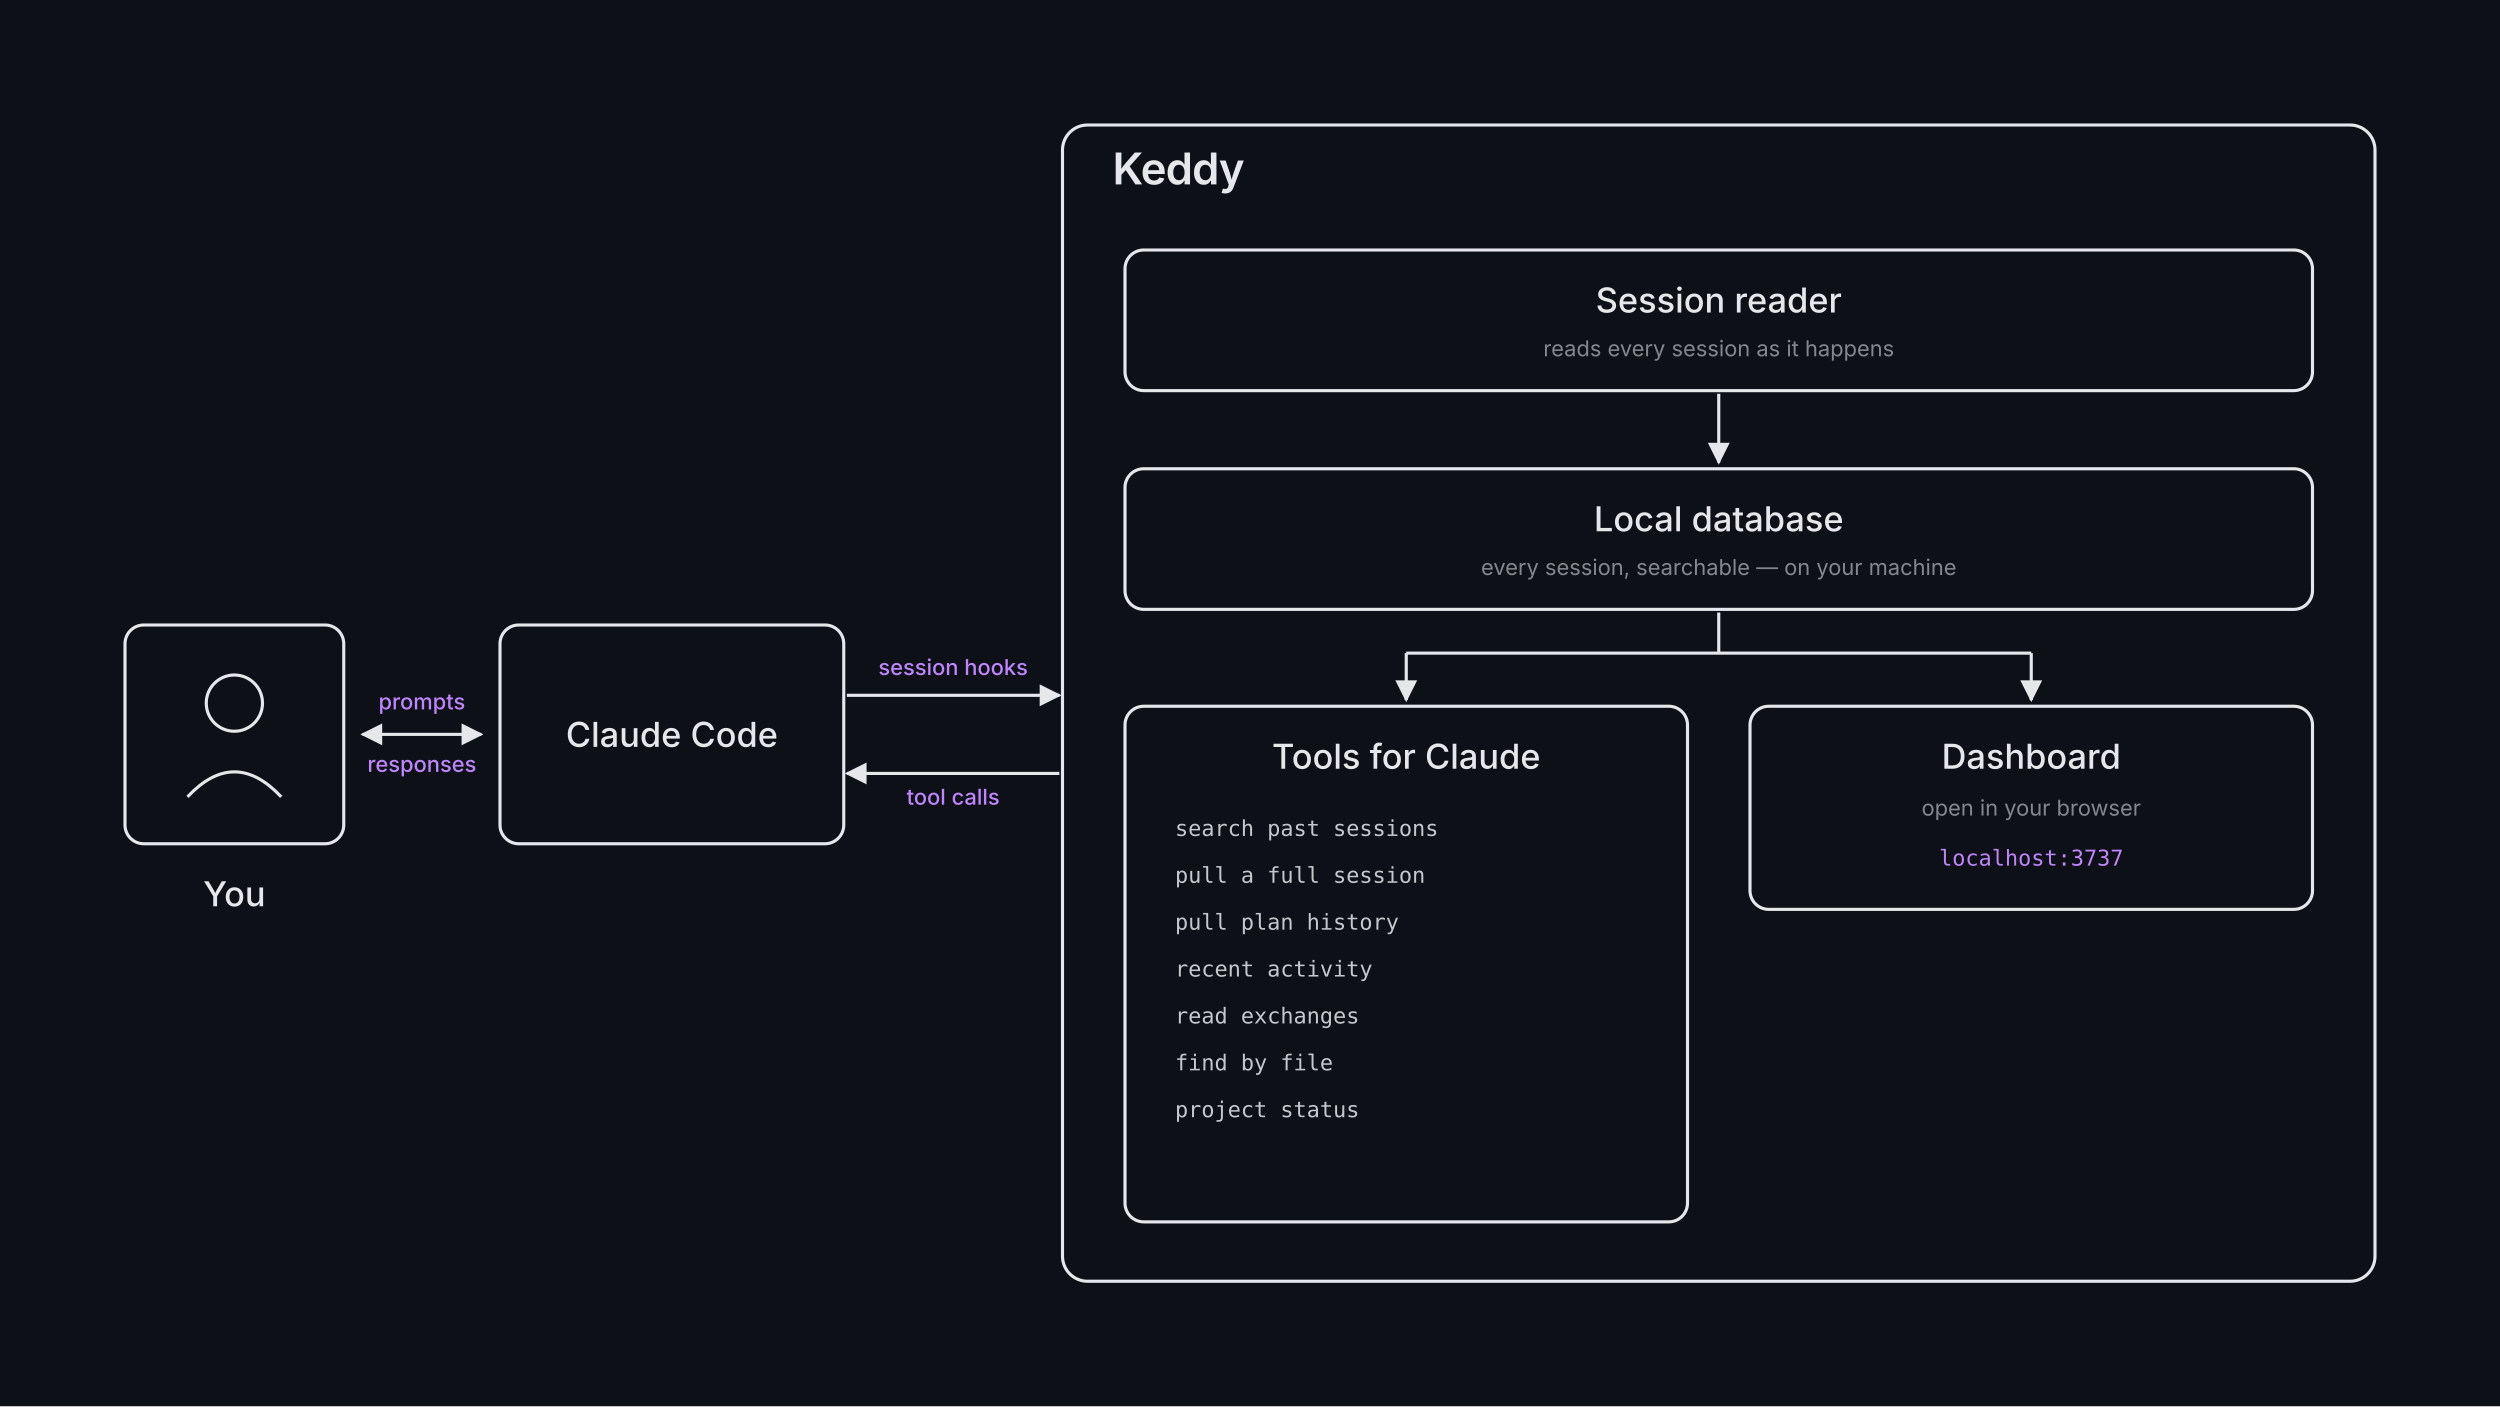
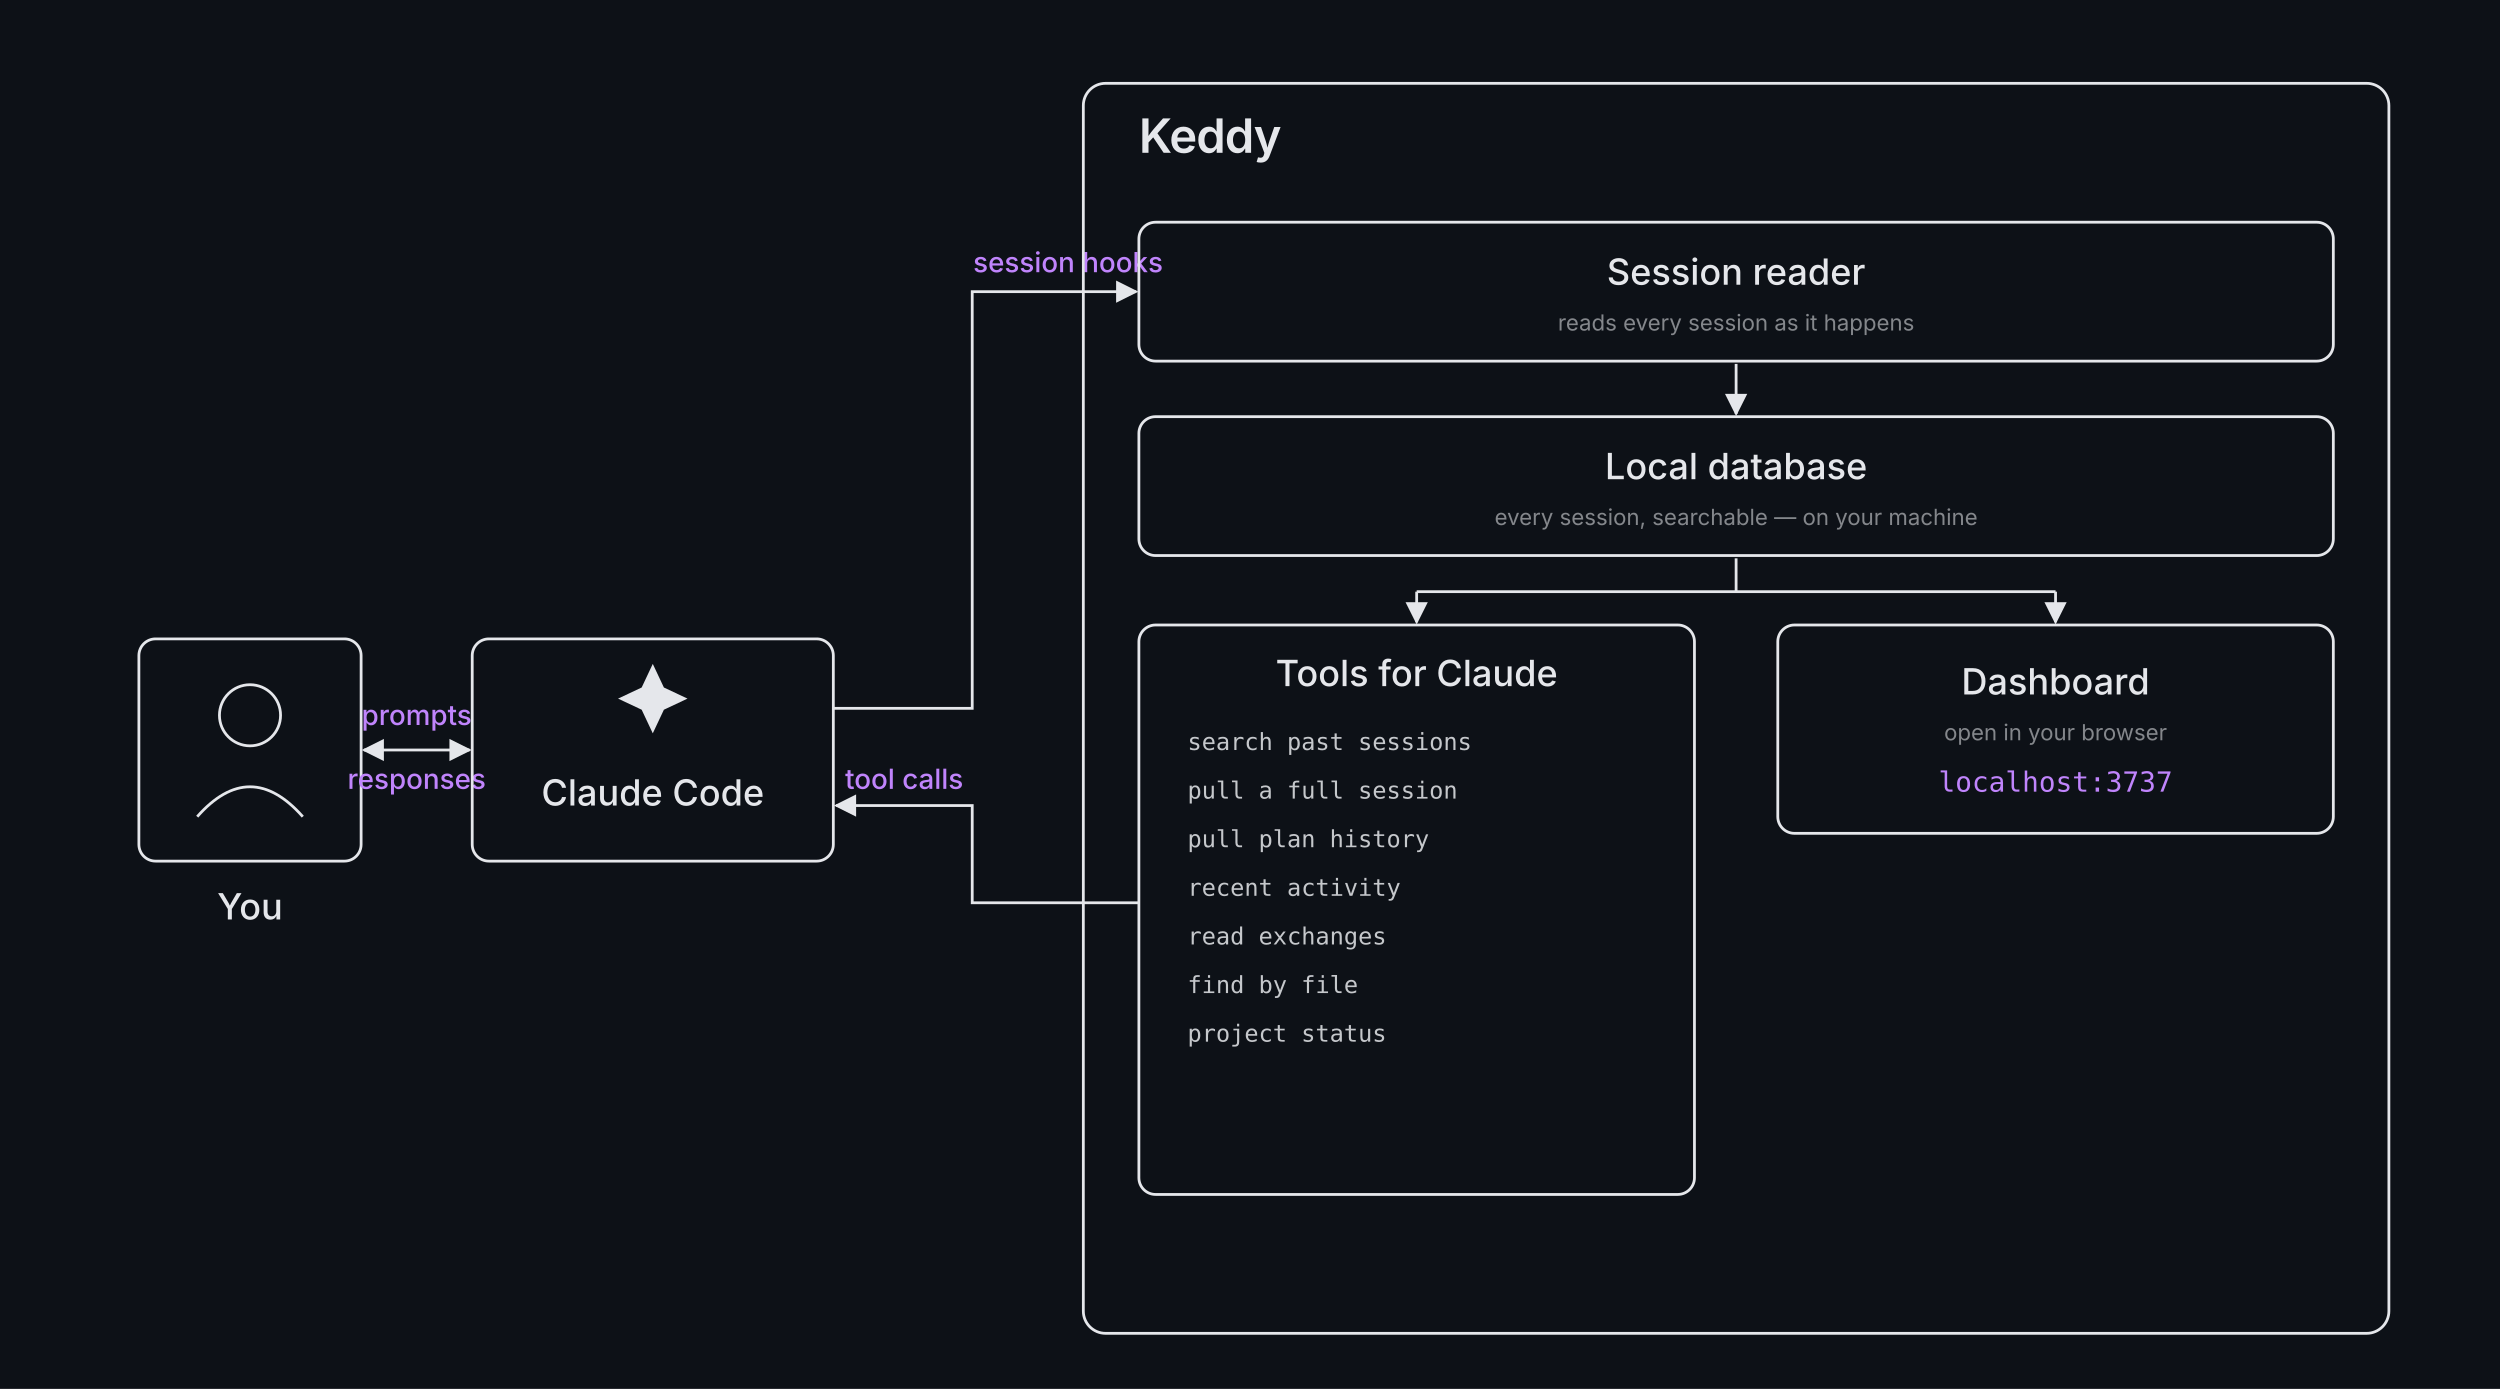
- <svg xmlns="http://www.w3.org/2000/svg" viewBox="0 0 1600 900" role="img" aria-label="Keddy architecture: You interact with Claude Code; Claude Code sends session hooks to Keddy's session reader, which writes to a local database. The database serves both MCP tools that Claude can call, and a dashboard you open in your browser.">
+ <svg xmlns="http://www.w3.org/2000/svg" viewBox="0 0 1800 1000" role="img" aria-label="Keddy architecture: You interact with Claude Code; Claude Code sends session hooks to Keddy's session reader, which writes to a local database. The database serves both MCP tools that Claude can call, and a dashboard you open in your browser.">
  <defs>
    <style>
      .bg { fill: #0d1117; }
      .box { fill: none; stroke: #e5e7eb; stroke-width: 2; }
      .label { font-family: -apple-system, BlinkMacSystemFont, "Inter", "Helvetica Neue", Arial, sans-serif; fill: #e5e7eb; }
-       .label-box { font-size: 22px; font-weight: 500; }
-       .label-sub { font-size: 14px; font-weight: 400; opacity: 0.55; }
-       .label-title { font-size: 28px; font-weight: 600; letter-spacing: -0.02em; }
-       .label-arrow { font-family: -apple-system, BlinkMacSystemFont, "Inter", "Helvetica Neue", Arial, sans-serif; font-size: 14px; font-weight: 500; fill: #c084fc; }
-       .tool-list { font-family: ui-monospace, "SF Mono", Menlo, Consolas, monospace; font-size: 14px; fill: #e5e7eb; opacity: 0.85; }
+       .label-box { font-size: 26px; font-weight: 500; }
+       .label-sub { font-size: 16px; font-weight: 400; opacity: 0.55; }
+       .label-title { font-size: 34px; font-weight: 600; letter-spacing: -0.02em; }
+       .label-arrow { font-family: -apple-system, BlinkMacSystemFont, "Inter", "Helvetica Neue", Arial, sans-serif; font-size: 20px; font-weight: 500; fill: #c084fc; }
+       .tool-list { font-family: ui-monospace, "SF Mono", Menlo, Consolas, monospace; font-size: 17px; fill: #e5e7eb; opacity: 0.85; }
      .arrow { stroke: #e5e7eb; stroke-width: 2; fill: none; }
    </style>
-     <marker id="arrowhead" viewBox="0 0 10 10" refX="9" refY="5" markerWidth="7" markerHeight="7" orient="auto-start-reverse">
+     <marker id="arrowhead" viewBox="0 0 10 10" refX="9" refY="5" markerWidth="8" markerHeight="8" orient="auto-start-reverse">
      <path d="M 0 0 L 10 5 L 0 10 z" fill="#e5e7eb" />
    </marker>
  </defs>
-   <rect x="0" y="0" width="1600" height="900" class="bg" />
-   <rect x="80" y="400" width="140" height="140" rx="12" class="box" />
-   <circle cx="150" cy="450" r="18" fill="none" stroke="#e5e7eb" stroke-width="2" />
-   <path d="M 120 510 Q 150 478 180 510" fill="none" stroke="#e5e7eb" stroke-width="2" />
-   <text x="150" y="580" text-anchor="middle" class="label label-box">You</text>
-   <line x1="232" y1="470" x2="308" y2="470" class="arrow" marker-end="url(#arrowhead)" marker-start="url(#arrowhead)" />
-   <text x="270" y="454" text-anchor="middle" class="label-arrow">prompts</text>
-   <text x="270" y="494" text-anchor="middle" class="label-arrow">responses</text>
-   <rect x="320" y="400" width="220" height="140" rx="12" class="box" />
-   <text x="430" y="478" text-anchor="middle" class="label label-box">Claude Code</text>
-   <line x1="542" y1="445" x2="678" y2="445" class="arrow" marker-end="url(#arrowhead)" />
-   <text x="610" y="432" text-anchor="middle" class="label-arrow">session hooks</text>
-   <line x1="678" y1="495" x2="542" y2="495" class="arrow" marker-end="url(#arrowhead)" />
-   <text x="610" y="515" text-anchor="middle" class="label-arrow">tool calls</text>
-   <rect x="680" y="80" width="840" height="740" rx="16" class="box" />
-   <text x="712" y="118" class="label label-title">Keddy</text>
-   <rect x="720" y="160" width="760" height="90" rx="12" class="box" />
-   <text x="1100" y="200" text-anchor="middle" class="label label-box">Session reader</text>
-   <text x="1100" y="228" text-anchor="middle" class="label label-sub">reads every session as it happens</text>
-   <line x1="1100" y1="252" x2="1100" y2="296" class="arrow" marker-end="url(#arrowhead)" />
-   <rect x="720" y="300" width="760" height="90" rx="12" class="box" />
-   <text x="1100" y="340" text-anchor="middle" class="label label-box">Local database</text>
-   <text x="1100" y="368" text-anchor="middle" class="label label-sub">every session, searchable — on your machine</text>
-   <line x1="1100" y1="392" x2="1100" y2="418" class="arrow" />
-   <line x1="900" y1="418" x2="1300" y2="418" class="arrow" />
-   <line x1="900" y1="418" x2="900" y2="448" class="arrow" marker-end="url(#arrowhead)" />
-   <line x1="1300" y1="418" x2="1300" y2="448" class="arrow" marker-end="url(#arrowhead)" />
-   <rect x="720" y="452" width="360" height="330" rx="12" class="box" />
-   <text x="900" y="492" text-anchor="middle" class="label label-box">Tools for Claude</text>
+   <rect x="0" y="0" width="1800" height="1000" class="bg" />
+   <rect x="100" y="460" width="160" height="160" rx="12" class="box" />
+   <circle cx="180" cy="515" r="22" fill="none" stroke="#e5e7eb" stroke-width="2" />
+   <path d="M 142 588 Q 180 545 218 588" fill="none" stroke="#e5e7eb" stroke-width="2" />
+   <text x="180" y="662" text-anchor="middle" class="label label-box">You</text>
+   <line x1="262" y1="540" x2="338" y2="540" class="arrow" marker-end="url(#arrowhead)" marker-start="url(#arrowhead)" />
+   <text x="300" y="522" text-anchor="middle" class="label-arrow">prompts</text>
+   <text x="300" y="568" text-anchor="middle" class="label-arrow">responses</text>
+   <rect x="340" y="460" width="260" height="160" rx="12" class="box" />
+   <path d="M 470 478 L 478 495 L 495 503 L 478 511 L 470 528 L 462 511 L 445 503 L 462 495 Z" fill="#e5e7eb" />
+   <text x="470" y="580" text-anchor="middle" class="label label-box">Claude Code</text>
+   <path d="M 600 510 L 700 510 L 700 210 L 818 210" class="arrow" marker-end="url(#arrowhead)" />
+   <text x="769" y="196" text-anchor="middle" class="label-arrow">session hooks</text>
+   <path d="M 820 650 L 700 650 L 700 580 L 602 580" class="arrow" marker-end="url(#arrowhead)" />
+   <text x="651" y="568" text-anchor="middle" class="label-arrow">tool calls</text>
+   <rect x="780" y="60" width="940" height="900" rx="16" class="box" />
+   <text x="820" y="110" class="label label-title">Keddy</text>
+   <rect x="820" y="160" width="860" height="100" rx="12" class="box" />
+   <text x="1250" y="205" text-anchor="middle" class="label label-box">Session reader</text>
+   <text x="1250" y="238" text-anchor="middle" class="label label-sub">reads every session as it happens</text>
+   <line x1="1250" y1="262" x2="1250" y2="298" class="arrow" marker-end="url(#arrowhead)" />
+   <rect x="820" y="300" width="860" height="100" rx="12" class="box" />
+   <text x="1250" y="345" text-anchor="middle" class="label label-box">Local database</text>
+   <text x="1250" y="378" text-anchor="middle" class="label label-sub">every session, searchable — on your machine</text>
+   <line x1="1250" y1="402" x2="1250" y2="426" class="arrow" />
+   <line x1="1020" y1="426" x2="1480" y2="426" class="arrow" />
+   <line x1="1020" y1="426" x2="1020" y2="448" class="arrow" marker-end="url(#arrowhead)" />
+   <line x1="1480" y1="426" x2="1480" y2="448" class="arrow" marker-end="url(#arrowhead)" />
+   <rect x="820" y="450" width="400" height="410" rx="12" class="box" />
+   <text x="1020" y="494" text-anchor="middle" class="label label-box">Tools for Claude</text>
  <g class="tool-list">
-     <text x="752" y="535">search past sessions</text>
-     <text x="752" y="565">pull a full session</text>
-     <text x="752" y="595">pull plan history</text>
-     <text x="752" y="625">recent activity</text>
-     <text x="752" y="655">read exchanges</text>
-     <text x="752" y="685">find by file</text>
-     <text x="752" y="715">project status</text>
+     <text x="855" y="540">search past sessions</text>
+     <text x="855" y="575">pull a full session</text>
+     <text x="855" y="610">pull plan history</text>
+     <text x="855" y="645">recent activity</text>
+     <text x="855" y="680">read exchanges</text>
+     <text x="855" y="715">find by file</text>
+     <text x="855" y="750">project status</text>
  </g>
-   <rect x="1120" y="452" width="360" height="130" rx="12" class="box" />
-   <text x="1300" y="492" text-anchor="middle" class="label label-box">Dashboard</text>
-   <text x="1300" y="522" text-anchor="middle" class="label label-sub">open in your browser</text>
-   <text x="1300" y="554" text-anchor="middle" class="label-arrow" style="font-family: ui-monospace, 'SF Mono', Menlo, Consolas, monospace;">localhost:3737</text>
+   <rect x="1280" y="450" width="400" height="150" rx="12" class="box" />
+   <text x="1480" y="500" text-anchor="middle" class="label label-box">Dashboard</text>
+   <text x="1480" y="533" text-anchor="middle" class="label label-sub">open in your browser</text>
+   <text x="1480" y="570" text-anchor="middle" class="label-arrow" style="font-family: ui-monospace, 'SF Mono', Menlo, Consolas, monospace;">localhost:3737</text>
</svg>
